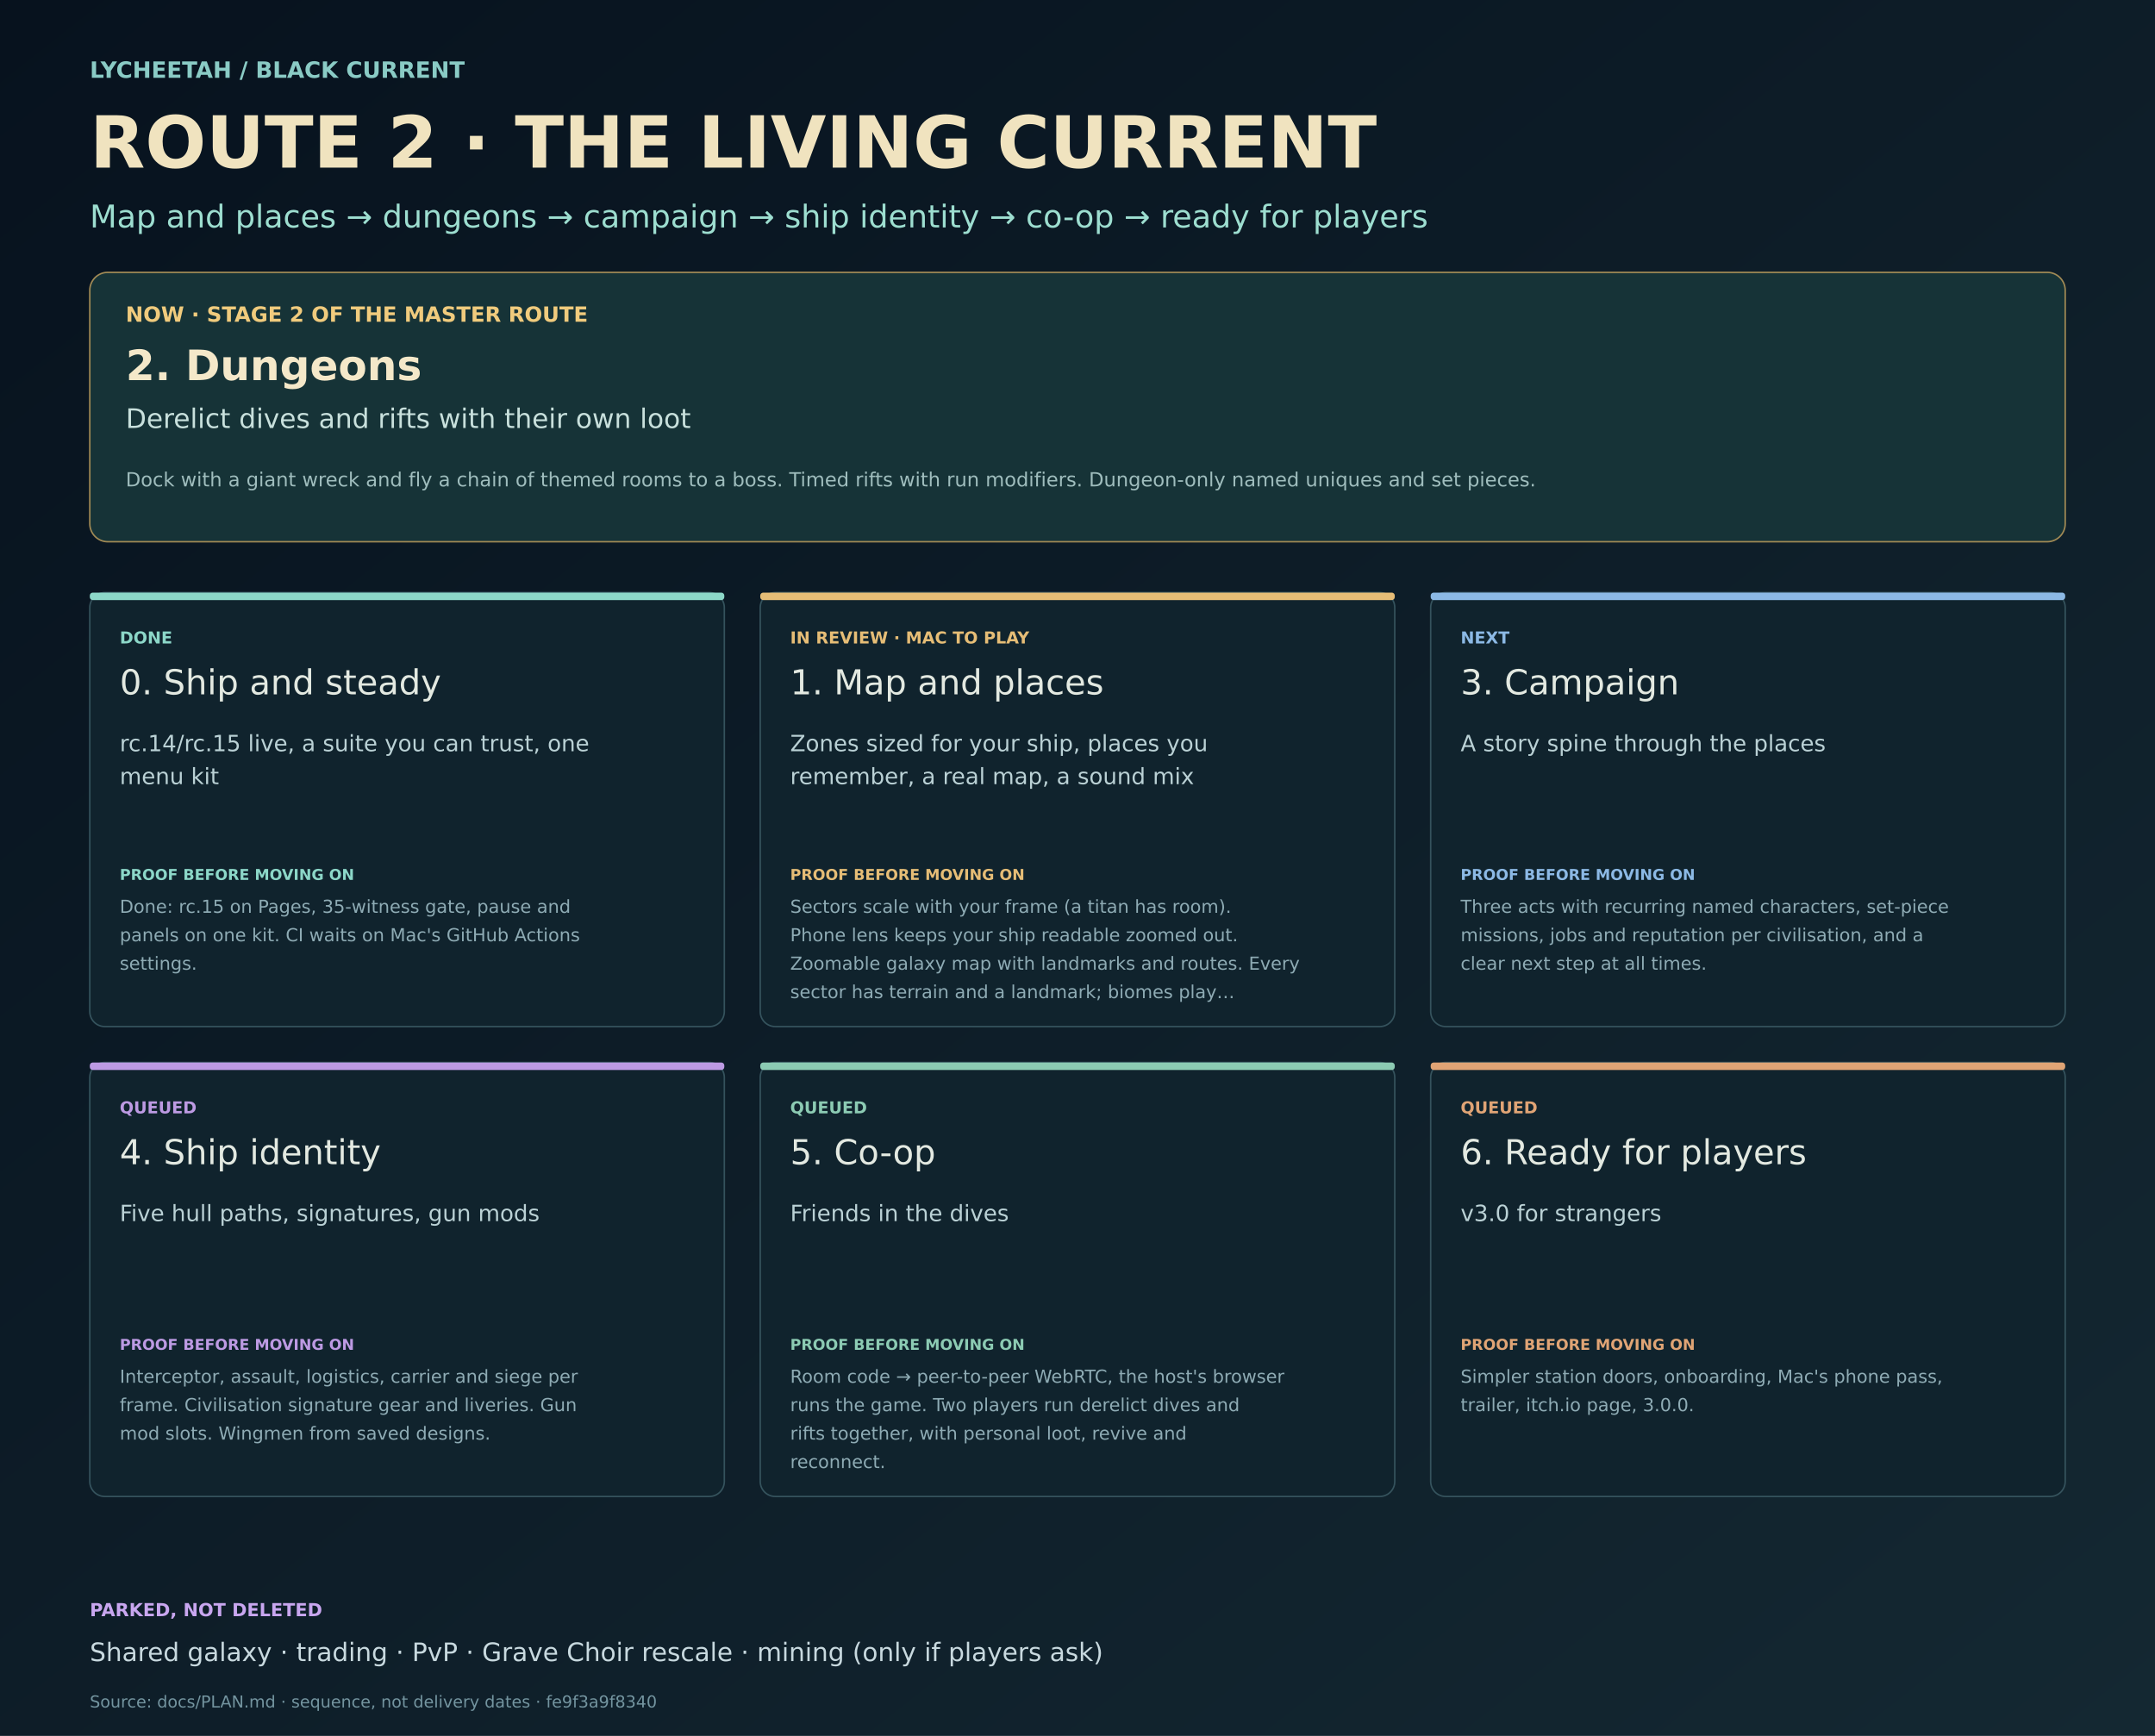
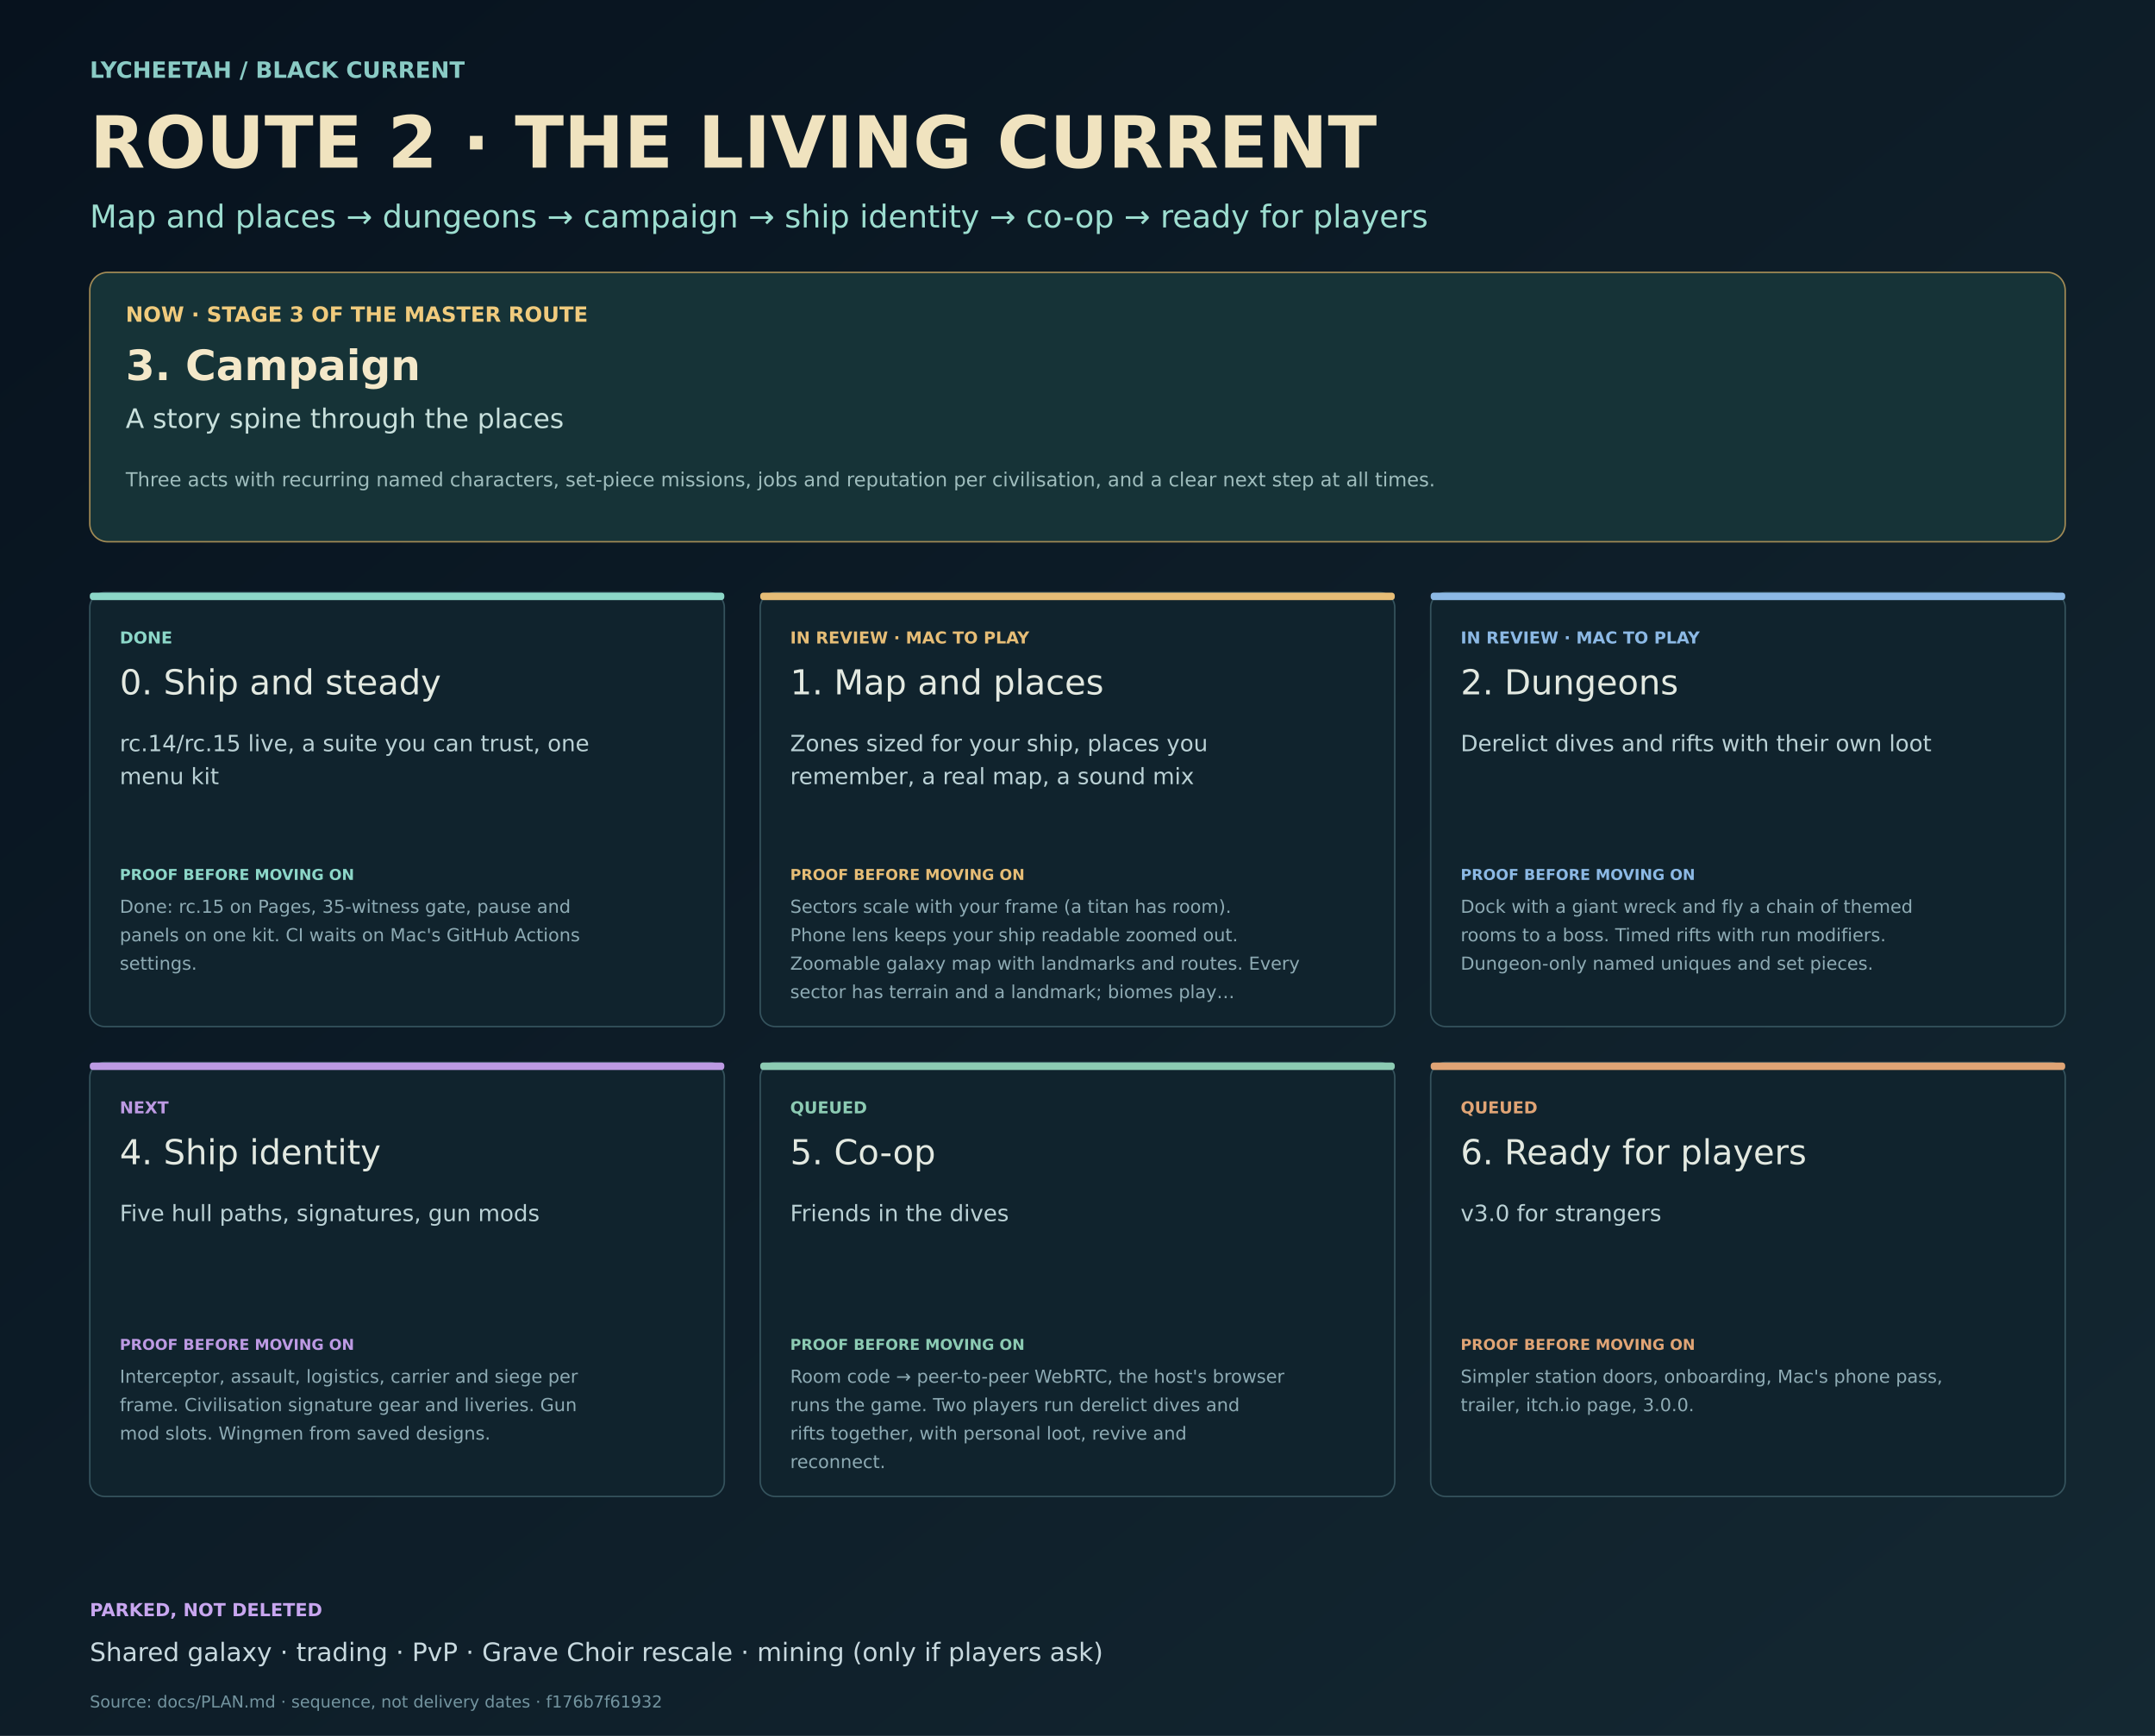
<svg xmlns="http://www.w3.org/2000/svg" width="1440" height="1160" viewBox="0 0 1440 1160">
  <defs>
    <linearGradient id="bg" x2="1" y2="1">
      <stop stop-color="#07121e" />
      <stop offset="1" stop-color="#142832" />
    </linearGradient>
  </defs>
  <rect width="1440" height="1160" fill="url(#bg)" />
  <text x="60" y="52" fill="#8acbc5" font-family="DejaVu Sans,sans-serif" font-size="15" font-weight="700">LYCHEETAH / BLACK CURRENT</text>
  <text x="60" y="112" fill="#f0e3bf" font-family="DejaVu Sans,sans-serif" font-size="48" font-weight="700">ROUTE 2 · THE LIVING CURRENT</text>
  <text x="60" y="152" fill="#9dded0" font-family="DejaVu Sans,sans-serif" font-size="21" font-weight="400">Map and places → dungeons → campaign → ship identity → co-op → ready for players</text>
  <rect x="60" y="182" width="1320" height="180" rx="12" fill="#163337" stroke="#a18a55" />
-   <text x="84" y="215" fill="#f0cb7d" font-family="DejaVu Sans,sans-serif" font-size="14" font-weight="700">NOW · STAGE 2 OF THE MASTER ROUTE</text>
-   <text x="84" y="254" fill="#f4e8c9" font-family="DejaVu Sans,sans-serif" font-size="28" font-weight="700">2. Dungeons</text>
-   <text x="84" y="286" fill="#c8e0dc" font-family="DejaVu Sans,sans-serif" font-size="18" font-weight="400">Derelict dives and rifts with their own loot</text>
-   <text x="84" y="325" fill="#9fbdbd" font-family="DejaVu Sans,sans-serif" font-size="13" font-weight="400">Dock with a giant wreck and fly a chain of themed rooms to a boss. Timed rifts with run modifiers. Dungeon-only named uniques and set pieces.</text>
+   <text x="84" y="215" fill="#f0cb7d" font-family="DejaVu Sans,sans-serif" font-size="14" font-weight="700">NOW · STAGE 3 OF THE MASTER ROUTE</text>
+   <text x="84" y="254" fill="#f4e8c9" font-family="DejaVu Sans,sans-serif" font-size="28" font-weight="700">3. Campaign</text>
+   <text x="84" y="286" fill="#c8e0dc" font-family="DejaVu Sans,sans-serif" font-size="18" font-weight="400">A story spine through the places</text>
+   <text x="84" y="325" fill="#9fbdbd" font-family="DejaVu Sans,sans-serif" font-size="13" font-weight="400">Three acts with recurring named characters, set-piece missions, jobs and reputation per civilisation, and a clear next step at all times.</text>
  <rect x="60" y="396" width="424" height="290" rx="10" fill="#10232d" stroke="#35535d" />
  <rect x="60" y="396" width="424" height="5" rx="2" fill="#8cd7c8" />
  <text x="80" y="430" fill="#8cd7c8" font-family="DejaVu Sans,sans-serif" font-size="11" font-weight="700">DONE</text>
  <text x="80" y="464" fill="#e3e9e1" font-family="DejaVu Sans,sans-serif" font-size="23" font-weight="400">0. Ship and steady</text>
  <text x="80" y="502" fill="#bad1d5" font-family="DejaVu Sans,sans-serif" font-size="15" font-weight="400">rc.14/rc.15 live, a suite you can trust, one</text>
  <text x="80" y="524" fill="#bad1d5" font-family="DejaVu Sans,sans-serif" font-size="15" font-weight="400">menu kit</text>
  <text x="80" y="588" fill="#8cd7c8" font-family="DejaVu Sans,sans-serif" font-size="10" font-weight="700">PROOF BEFORE MOVING ON</text>
  <text x="80" y="610" fill="#8eabb4" font-family="DejaVu Sans,sans-serif" font-size="12" font-weight="400">Done: rc.15 on Pages, 35-witness gate, pause and</text>
  <text x="80" y="629" fill="#8eabb4" font-family="DejaVu Sans,sans-serif" font-size="12" font-weight="400">panels on one kit. CI waits on Mac's GitHub Actions</text>
  <text x="80" y="648" fill="#8eabb4" font-family="DejaVu Sans,sans-serif" font-size="12" font-weight="400">settings.</text>
  <rect x="508" y="396" width="424" height="290" rx="10" fill="#10232d" stroke="#35535d" />
  <rect x="508" y="396" width="424" height="5" rx="2" fill="#e6bd76" />
  <text x="528" y="430" fill="#e6bd76" font-family="DejaVu Sans,sans-serif" font-size="11" font-weight="700">IN REVIEW · MAC TO PLAY</text>
  <text x="528" y="464" fill="#e3e9e1" font-family="DejaVu Sans,sans-serif" font-size="23" font-weight="400">1. Map and places</text>
  <text x="528" y="502" fill="#bad1d5" font-family="DejaVu Sans,sans-serif" font-size="15" font-weight="400">Zones sized for your ship, places you</text>
  <text x="528" y="524" fill="#bad1d5" font-family="DejaVu Sans,sans-serif" font-size="15" font-weight="400">remember, a real map, a sound mix</text>
  <text x="528" y="588" fill="#e6bd76" font-family="DejaVu Sans,sans-serif" font-size="10" font-weight="700">PROOF BEFORE MOVING ON</text>
  <text x="528" y="610" fill="#8eabb4" font-family="DejaVu Sans,sans-serif" font-size="12" font-weight="400">Sectors scale with your frame (a titan has room).</text>
  <text x="528" y="629" fill="#8eabb4" font-family="DejaVu Sans,sans-serif" font-size="12" font-weight="400">Phone lens keeps your ship readable zoomed out.</text>
  <text x="528" y="648" fill="#8eabb4" font-family="DejaVu Sans,sans-serif" font-size="12" font-weight="400">Zoomable galaxy map with landmarks and routes. Every</text>
  <text x="528" y="667" fill="#8eabb4" font-family="DejaVu Sans,sans-serif" font-size="12" font-weight="400">sector has terrain and a landmark; biomes play…</text>
  <rect x="956" y="396" width="424" height="290" rx="10" fill="#10232d" stroke="#35535d" />
  <rect x="956" y="396" width="424" height="5" rx="2" fill="#8cb9e5" />
-   <text x="976" y="430" fill="#8cb9e5" font-family="DejaVu Sans,sans-serif" font-size="11" font-weight="700">NEXT</text>
-   <text x="976" y="464" fill="#e3e9e1" font-family="DejaVu Sans,sans-serif" font-size="23" font-weight="400">3. Campaign</text>
-   <text x="976" y="502" fill="#bad1d5" font-family="DejaVu Sans,sans-serif" font-size="15" font-weight="400">A story spine through the places</text>
+   <text x="976" y="430" fill="#8cb9e5" font-family="DejaVu Sans,sans-serif" font-size="11" font-weight="700">IN REVIEW · MAC TO PLAY</text>
+   <text x="976" y="464" fill="#e3e9e1" font-family="DejaVu Sans,sans-serif" font-size="23" font-weight="400">2. Dungeons</text>
+   <text x="976" y="502" fill="#bad1d5" font-family="DejaVu Sans,sans-serif" font-size="15" font-weight="400">Derelict dives and rifts with their own loot</text>
  <text x="976" y="588" fill="#8cb9e5" font-family="DejaVu Sans,sans-serif" font-size="10" font-weight="700">PROOF BEFORE MOVING ON</text>
-   <text x="976" y="610" fill="#8eabb4" font-family="DejaVu Sans,sans-serif" font-size="12" font-weight="400">Three acts with recurring named characters, set-piece</text>
-   <text x="976" y="629" fill="#8eabb4" font-family="DejaVu Sans,sans-serif" font-size="12" font-weight="400">missions, jobs and reputation per civilisation, and a</text>
-   <text x="976" y="648" fill="#8eabb4" font-family="DejaVu Sans,sans-serif" font-size="12" font-weight="400">clear next step at all times.</text>
+   <text x="976" y="610" fill="#8eabb4" font-family="DejaVu Sans,sans-serif" font-size="12" font-weight="400">Dock with a giant wreck and fly a chain of themed</text>
+   <text x="976" y="629" fill="#8eabb4" font-family="DejaVu Sans,sans-serif" font-size="12" font-weight="400">rooms to a boss. Timed rifts with run modifiers.</text>
+   <text x="976" y="648" fill="#8eabb4" font-family="DejaVu Sans,sans-serif" font-size="12" font-weight="400">Dungeon-only named uniques and set pieces.</text>
  <rect x="60" y="710" width="424" height="290" rx="10" fill="#10232d" stroke="#35535d" />
  <rect x="60" y="710" width="424" height="5" rx="2" fill="#bd9ae3" />
-   <text x="80" y="744" fill="#bd9ae3" font-family="DejaVu Sans,sans-serif" font-size="11" font-weight="700">QUEUED</text>
+   <text x="80" y="744" fill="#bd9ae3" font-family="DejaVu Sans,sans-serif" font-size="11" font-weight="700">NEXT</text>
  <text x="80" y="778" fill="#e3e9e1" font-family="DejaVu Sans,sans-serif" font-size="23" font-weight="400">4. Ship identity</text>
  <text x="80" y="816" fill="#bad1d5" font-family="DejaVu Sans,sans-serif" font-size="15" font-weight="400">Five hull paths, signatures, gun mods</text>
  <text x="80" y="902" fill="#bd9ae3" font-family="DejaVu Sans,sans-serif" font-size="10" font-weight="700">PROOF BEFORE MOVING ON</text>
  <text x="80" y="924" fill="#8eabb4" font-family="DejaVu Sans,sans-serif" font-size="12" font-weight="400">Interceptor, assault, logistics, carrier and siege per</text>
  <text x="80" y="943" fill="#8eabb4" font-family="DejaVu Sans,sans-serif" font-size="12" font-weight="400">frame. Civilisation signature gear and liveries. Gun</text>
  <text x="80" y="962" fill="#8eabb4" font-family="DejaVu Sans,sans-serif" font-size="12" font-weight="400">mod slots. Wingmen from saved designs.</text>
  <rect x="508" y="710" width="424" height="290" rx="10" fill="#10232d" stroke="#35535d" />
  <rect x="508" y="710" width="424" height="5" rx="2" fill="#8ccbb3" />
  <text x="528" y="744" fill="#8ccbb3" font-family="DejaVu Sans,sans-serif" font-size="11" font-weight="700">QUEUED</text>
  <text x="528" y="778" fill="#e3e9e1" font-family="DejaVu Sans,sans-serif" font-size="23" font-weight="400">5. Co-op</text>
  <text x="528" y="816" fill="#bad1d5" font-family="DejaVu Sans,sans-serif" font-size="15" font-weight="400">Friends in the dives</text>
  <text x="528" y="902" fill="#8ccbb3" font-family="DejaVu Sans,sans-serif" font-size="10" font-weight="700">PROOF BEFORE MOVING ON</text>
  <text x="528" y="924" fill="#8eabb4" font-family="DejaVu Sans,sans-serif" font-size="12" font-weight="400">Room code → peer-to-peer WebRTC, the host's browser</text>
  <text x="528" y="943" fill="#8eabb4" font-family="DejaVu Sans,sans-serif" font-size="12" font-weight="400">runs the game. Two players run derelict dives and</text>
  <text x="528" y="962" fill="#8eabb4" font-family="DejaVu Sans,sans-serif" font-size="12" font-weight="400">rifts together, with personal loot, revive and</text>
  <text x="528" y="981" fill="#8eabb4" font-family="DejaVu Sans,sans-serif" font-size="12" font-weight="400">reconnect.</text>
  <rect x="956" y="710" width="424" height="290" rx="10" fill="#10232d" stroke="#35535d" />
  <rect x="956" y="710" width="424" height="5" rx="2" fill="#e0a475" />
  <text x="976" y="744" fill="#e0a475" font-family="DejaVu Sans,sans-serif" font-size="11" font-weight="700">QUEUED</text>
  <text x="976" y="778" fill="#e3e9e1" font-family="DejaVu Sans,sans-serif" font-size="23" font-weight="400">6. Ready for players</text>
  <text x="976" y="816" fill="#bad1d5" font-family="DejaVu Sans,sans-serif" font-size="15" font-weight="400">v3.0 for strangers</text>
  <text x="976" y="902" fill="#e0a475" font-family="DejaVu Sans,sans-serif" font-size="10" font-weight="700">PROOF BEFORE MOVING ON</text>
  <text x="976" y="924" fill="#8eabb4" font-family="DejaVu Sans,sans-serif" font-size="12" font-weight="400">Simpler station doors, onboarding, Mac's phone pass,</text>
  <text x="976" y="943" fill="#8eabb4" font-family="DejaVu Sans,sans-serif" font-size="12" font-weight="400">trailer, itch.io page, 3.0.0.</text>
  <text x="60" y="1080" fill="#c8a6ef" font-family="DejaVu Sans,sans-serif" font-size="12" font-weight="700">PARKED, NOT DELETED</text>
  <text x="60" y="1110" fill="#c8d9df" font-family="DejaVu Sans,sans-serif" font-size="17" font-weight="400">Shared galaxy · trading · PvP · Grave Choir rescale · mining (only if players ask)</text>
-   <text x="60" y="1141" fill="#73949f" font-family="DejaVu Sans,sans-serif" font-size="11" font-weight="400">Source: docs/PLAN.md · sequence, not delivery dates · fe9f3a9f8340</text>
+   <text x="60" y="1141" fill="#73949f" font-family="DejaVu Sans,sans-serif" font-size="11" font-weight="400">Source: docs/PLAN.md · sequence, not delivery dates · f176b7f61932</text>
</svg>
